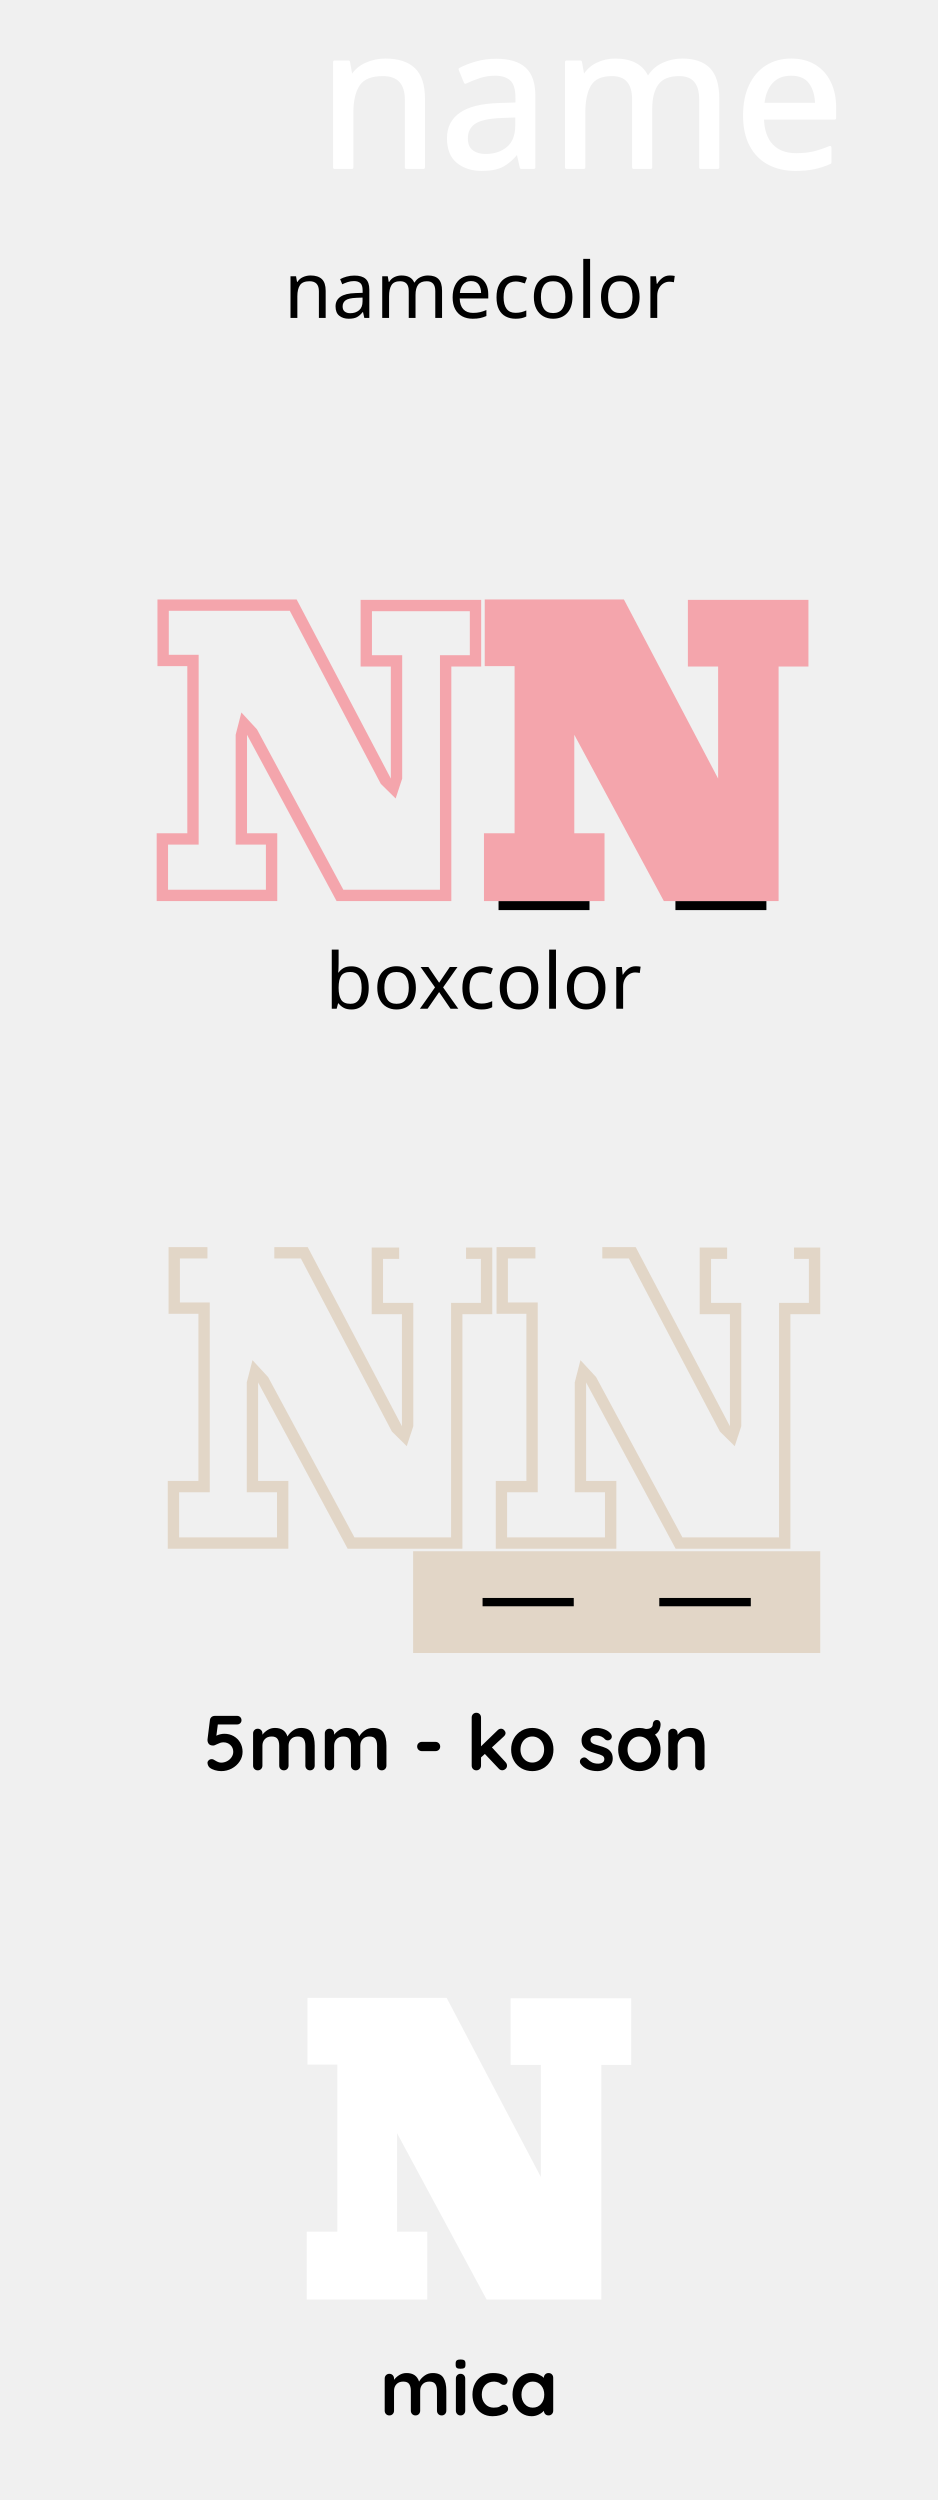
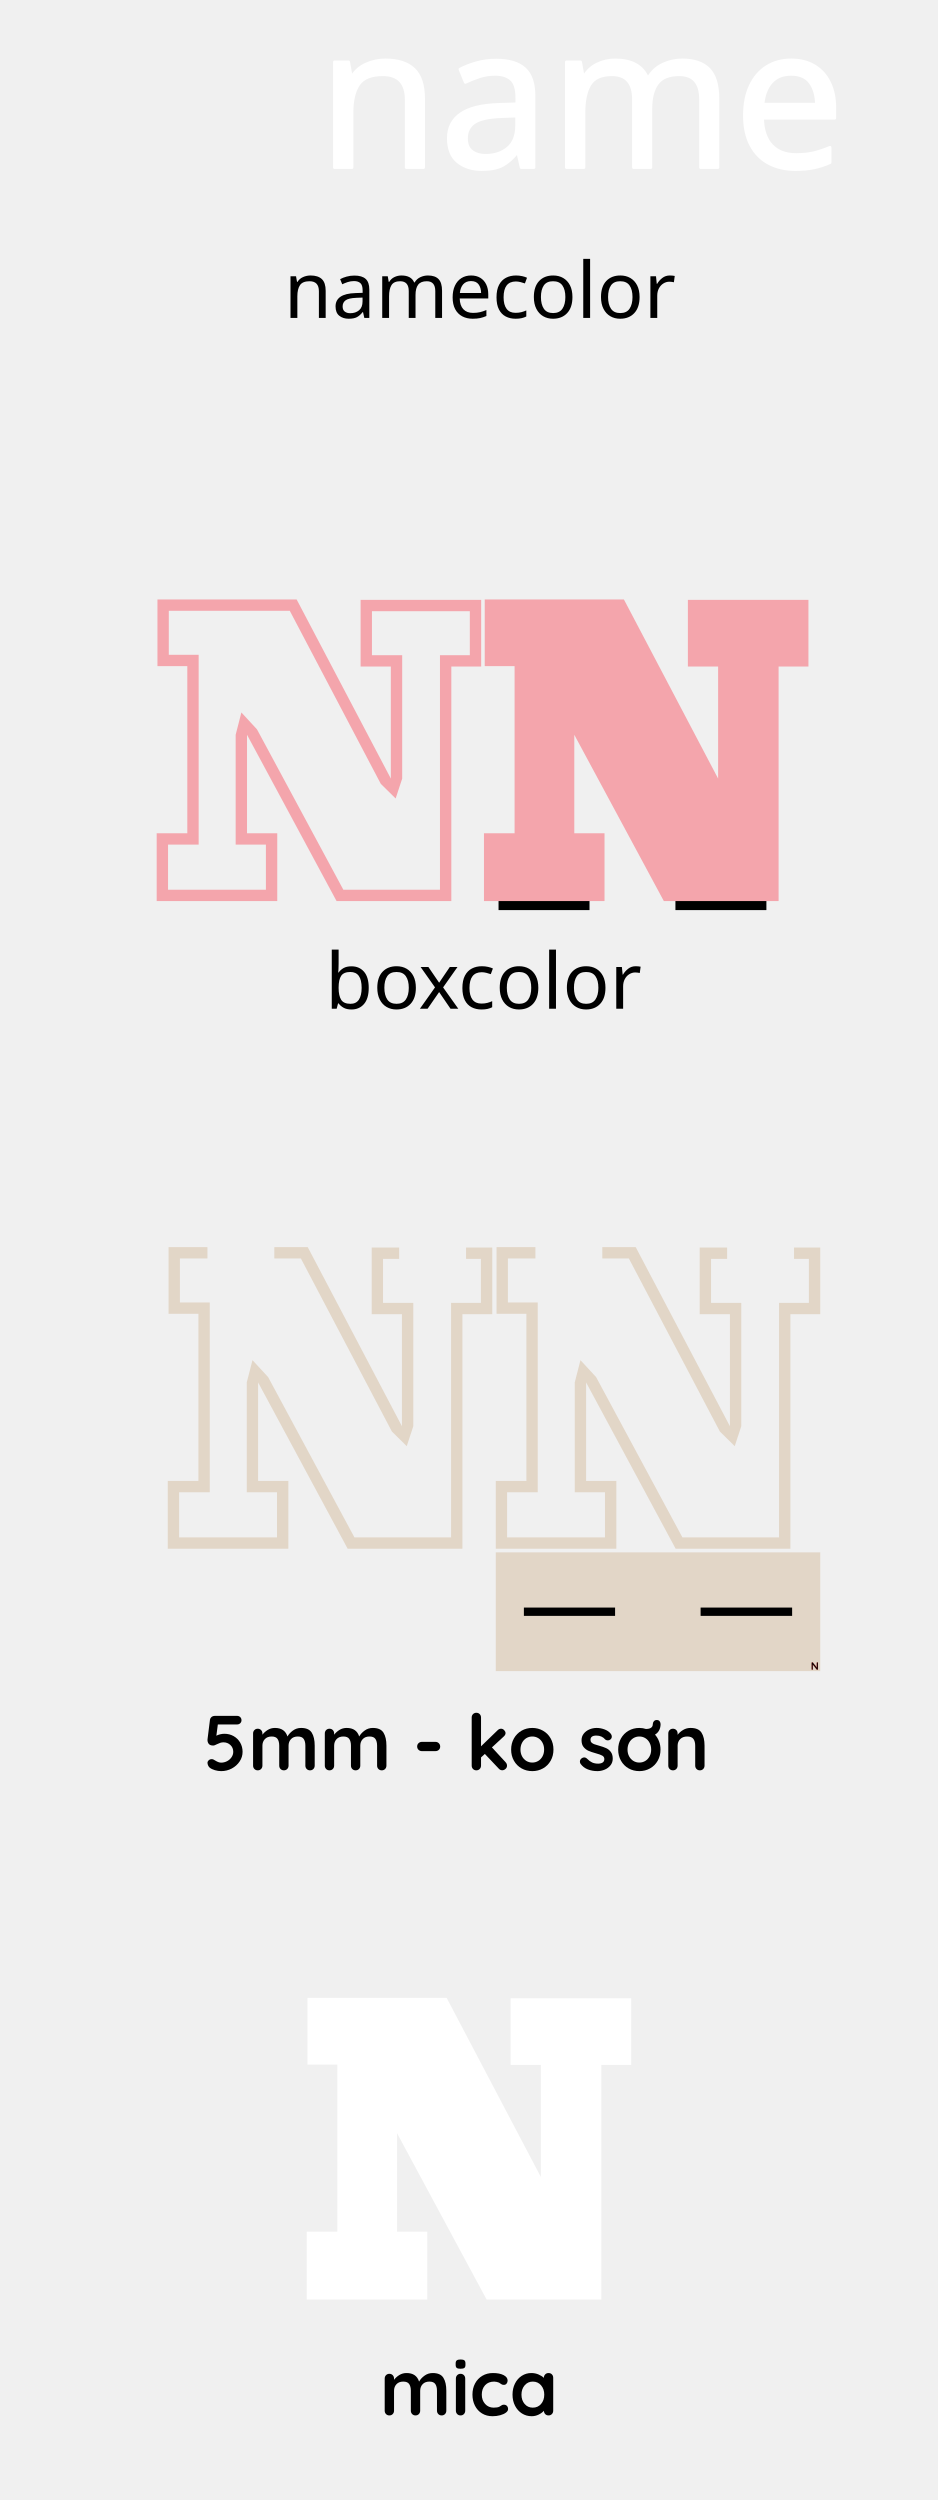
<svg xmlns="http://www.w3.org/2000/svg" version="1.1" id="Layer_1" x="0px" y="0px" viewBox="0 0 1567.251 4177.516" style="enable-background:new 0 0 1567.251 4177.516;" xml:space="preserve">
  <style type="text/css">
	.st0{fill:#E2D6C7;}
- 	.st1{fill:#F4A5AC;}
- 	.st2{fill:#FFFFFF;}
- 	.st3{font-family:'#9Slide03QuicksandBold-Bold';}
- 	.st4{font-size:130px;}
- 	.st5{fill:#FFFFFF;stroke:#FFFFFF;stroke-width:5;stroke-linecap:round;stroke-linejoin:round;stroke-miterlimit:10;}
+ 	.st1{stroke:#FF0000;stroke-width:0.25;stroke-miterlimit:10;}
+ 	.st2{fill:#F4A5AC;}
+ 	.st3{fill:#FFFFFF;}
+ 	.st4{font-family:'#9Slide03QuicksandBold-Bold';}
+ 	.st5{font-size:130px;}
	.st6{font-family:'WildSageRegular';}
	.st7{font-size:328.742px;}
+ 	.st8{fill:none;stroke:#FFFFFF;stroke-width:5;stroke-linecap:round;stroke-linejoin:round;stroke-miterlimit:10;}
</style>
-   <path class="st0" d="M690.329,2592.108v170.079h680.315v-170.079H690.329z" />
  <g>
-     <rect x="806.371" y="2670.203" width="152.39" height="13.89" />
-     <rect x="1101.671" y="2670.203" width="152.93" height="13.89" />
+     <path class="st0" d="M828.424,2593.988v198.425h542.219v-198.425H828.424z" />
+     <path class="st1" d="M1366.52,2777.956c-0.18-0.192-0.414-0.288-0.701-0.288c-0.288,0-0.525,0.096-0.712,0.288   c-0.186,0.191-0.278,0.432-0.278,0.72v7.74l-6.552-8.353c-0.085-0.119-0.214-0.216-0.388-0.288   c-0.174-0.071-0.351-0.107-0.53-0.107c-0.312,0-0.573,0.105-0.783,0.314c-0.21,0.211-0.315,0.472-0.315,0.783v10.494   c0,0.288,0.09,0.528,0.271,0.72c0.18,0.192,0.414,0.288,0.701,0.288c0.3,0,0.543-0.096,0.729-0.288   c0.186-0.191,0.279-0.432,0.279-0.72v-7.686l6.605,8.388c0.072,0.096,0.189,0.171,0.352,0.225c0.162,0.055,0.326,0.081,0.495,0.081   c0.312,0,0.572-0.104,0.782-0.314s0.315-0.471,0.315-0.783v-10.494C1366.791,2778.387,1366.701,2778.147,1366.52,2777.956z" />
  </g>
  <g>
-     <path class="st1" d="M602.57,1002.35v111.43h50.53V1301l-157.42-299.29H263.11v111.42H313v279.21h-51.18v113.36h201.47v-113.36   h-50.53v-164.55L562.4,1505.7h191.76v-391.92h49.88v-111.43H602.57z M785.08,1094.82H735.2v391.93H573.73L429.45,1218.8   l-26.1-28.26l-9.55,37.25v183.51h50.53v75.45H280.78v-75.45h51.18v-317.13h-49.89v-73.5h202.16l152.09,289.15l24.82,24.45   l10.92-33.27v-206.18h-50.53v-73.51h163.55V1094.82z" />
+     <rect x="875.419" y="2686.256" width="152.39" height="13.89" />
+     <rect x="1170.719" y="2686.256" width="152.93" height="13.89" />
  </g>
  <g>
-     <path class="st2" d="M512.515,3842.487v-113.368h51.178v-279.208h-49.882v-111.424h232.565l157.419,299.29v-187.218h-50.529   v-111.424h201.47v111.424h-49.881v391.927H813.101l-149.645-277.912v164.544h50.53v113.368L512.515,3842.487L512.515,3842.487z" />
+     <path class="st2" d="M602.57,1002.35v111.43h50.53V1301l-157.42-299.29H263.11v111.42H313v279.21h-51.18v113.36h201.47v-113.36   h-50.53v-164.55L562.4,1505.7h191.76v-391.92h49.88v-111.43L602.57,1002.35L602.57,1002.35z M785.08,1094.82H735.2v391.93H573.73   L429.45,1218.8l-26.1-28.26l-9.55,37.25v183.51h50.53v75.45H280.78v-75.45h51.18v-317.13h-49.89v-73.5h202.16l152.09,289.15   l24.82,24.45l10.92-33.27v-206.18h-50.53v-73.51h163.55V1094.82z" />
  </g>
  <g>
-     <polygon class="st0" points="778.742,2084.624 778.742,2103.584 803.617,2103.584 803.617,2177.088 753.736,2177.088    753.736,2569.015 592.267,2569.015 447.991,2301.074 421.891,2272.813 412.338,2310.063 412.338,2493.568 462.867,2493.568    462.867,2569.015 299.317,2569.015 299.317,2493.568 350.494,2493.568 350.494,2176.44 300.613,2176.44 300.613,2102.937    346.614,2102.937 346.614,2083.977 281.652,2083.977 281.652,2195.4 331.534,2195.4 331.534,2474.607 280.357,2474.607    280.357,2587.975 481.828,2587.975 481.828,2474.607 431.298,2474.607 431.298,2310.063 580.942,2587.975 772.696,2587.975    772.696,2196.048 822.577,2196.048 822.577,2084.624  " />
-     <polygon class="st0" points="514.218,2083.977 458.386,2083.977 458.386,2102.937 502.768,2102.937 654.856,2392.092    679.68,2416.536 690.597,2383.266 690.597,2177.088 640.068,2177.088 640.068,2103.584 666.97,2103.584 666.97,2084.624    621.107,2084.624 621.107,2196.048 671.637,2196.048 671.637,2383.266  " />
+     <path class="st3" d="M512.515,3842.487v-113.368h51.178v-279.208h-49.882v-111.424h232.565l157.419,299.29v-187.218h-50.529   v-111.424h201.47v111.424h-49.881v391.927H813.101l-149.645-277.912v164.544h50.53v113.368L512.515,3842.487L512.515,3842.487z" />
  </g>
  <g>
-     <polygon class="st0" points="1326.808,2084.624 1326.808,2103.584 1351.683,2103.584 1351.683,2177.088 1301.802,2177.088    1301.802,2569.015 1140.334,2569.015 996.058,2301.074 969.958,2272.813 960.404,2310.063 960.404,2493.568 1010.934,2493.568    1010.934,2569.015 847.384,2569.015 847.384,2493.568 898.561,2493.568 898.561,2176.44 848.679,2176.44 848.679,2102.937    894.681,2102.937 894.681,2083.977 829.719,2083.977 829.719,2195.4 879.601,2195.4 879.601,2474.607 828.424,2474.607    828.424,2587.975 1029.894,2587.975 1029.894,2474.607 979.364,2474.607 979.364,2310.063 1129.01,2587.975 1320.763,2587.975    1320.763,2196.048 1370.644,2196.048 1370.644,2084.624  " />
-     <polygon class="st0" points="1062.285,2083.977 1006.453,2083.977 1006.453,2102.937 1050.834,2102.937 1202.923,2392.092    1227.746,2416.536 1238.663,2383.266 1238.663,2177.088 1188.134,2177.088 1188.134,2103.584 1215.037,2103.584 1215.037,2084.624    1169.174,2084.624 1169.174,2196.048 1219.703,2196.048 1219.703,2383.266  " />
+     <g>
+       <polygon class="st0" points="778.742,2084.624 778.742,2103.584 803.617,2103.584 803.617,2177.088 753.736,2177.088     753.736,2569.015 592.267,2569.015 447.991,2301.074 421.891,2272.813 412.338,2310.063 412.338,2493.568 462.867,2493.568     462.867,2569.015 299.317,2569.015 299.317,2493.568 350.494,2493.568 350.494,2176.44 300.613,2176.44 300.613,2102.937     346.614,2102.937 346.614,2083.977 281.652,2083.977 281.652,2195.4 331.534,2195.4 331.534,2474.607 280.357,2474.607     280.357,2587.975 481.828,2587.975 481.828,2474.607 431.298,2474.607 431.298,2310.063 580.942,2587.975 772.696,2587.975     772.696,2196.048 822.577,2196.048 822.577,2084.624   " />
+       <polygon class="st0" points="514.218,2083.977 458.386,2083.977 458.386,2102.937 502.768,2102.937 654.856,2392.092     679.68,2416.536 690.597,2383.266 690.597,2177.088 640.068,2177.088 640.068,2103.584 666.97,2103.584 666.97,2084.624     621.107,2084.624 621.107,2196.048 671.637,2196.048 671.637,2383.266   " />
+     </g>
+     <g>
+       <polygon class="st0" points="1326.808,2084.624 1326.808,2103.584 1351.683,2103.584 1351.683,2177.088 1301.802,2177.088     1301.802,2569.015 1140.334,2569.015 996.058,2301.074 969.958,2272.813 960.404,2310.063 960.404,2493.568 1010.934,2493.568     1010.934,2569.015 847.384,2569.015 847.384,2493.568 898.561,2493.568 898.561,2176.44 848.679,2176.44 848.679,2102.937     894.681,2102.937 894.681,2083.977 829.719,2083.977 829.719,2195.4 879.601,2195.4 879.601,2474.607 828.424,2474.607     828.424,2587.975 1029.894,2587.975 1029.894,2474.607 979.364,2474.607 979.364,2310.063 1129.01,2587.975 1320.763,2587.975     1320.763,2196.048 1370.644,2196.048 1370.644,2084.624   " />
+       <polygon class="st0" points="1062.285,2083.977 1006.453,2083.977 1006.453,2102.937 1050.834,2102.937 1202.923,2392.092     1227.746,2416.536 1238.663,2383.266 1238.663,2177.088 1188.134,2177.088 1188.134,2103.584 1215.037,2103.584     1215.037,2084.624 1169.174,2084.624 1169.174,2196.048 1219.703,2196.048 1219.703,2383.266   " />
+     </g>
  </g>
  <g>
-     <rect x="1128.65" y="1505.711" width="152" height="15.067" />
-     <rect x="833.07" y="1505.711" width="152" height="15.067" />
+     <rect x="1128.65" y="1505.179" width="152" height="15.599" />
+     <rect x="833.07" y="1505.179" width="152" height="15.599" />
  </g>
-   <polygon class="st1" points="1350.92,1002.361 1350.92,1113.781 1301.04,1113.781 1301.04,1505.711 1109.29,1505.711   959.64,1227.801 959.64,1392.341 1010.17,1392.341 1010.17,1505.711 808.7,1505.711 808.7,1392.341 859.88,1392.341   859.88,1113.131 810,1113.131 810,1001.711 1042.56,1001.711 1199.98,1301.001 1199.98,1113.781 1149.45,1113.781 1149.45,1002.361   " />
+   <polygon class="st2" points="1350.92,1002.361 1350.92,1113.781 1301.04,1113.781 1301.04,1505.711 1109.29,1505.711   959.64,1227.801 959.64,1392.341 1010.17,1392.341 1010.17,1505.711 808.7,1505.711 808.7,1392.341 859.88,1392.341   859.88,1113.131 810,1113.131 810,1001.711 1042.56,1001.711 1199.98,1301.001 1199.98,1113.781 1149.45,1113.781 1149.45,1002.361   " />
  <g>
    <path d="M723.046,3965.355c-5.115,0-9.685,1.475-13.715,4.42c-4.03,2.947-7.042,6.24-9.035,9.881   c-3.035-9.533-10.01-14.301-20.93-14.301c-4.42,0-8.43,1.105-12.025,3.314c-3.598,2.211-6.565,4.875-8.905,7.996v-2.08   c0-2.253-0.737-4.139-2.21-5.655c-1.475-1.516-3.337-2.274-5.59-2.274c-2.255,0-4.117,0.759-5.59,2.274   c-1.475,1.517-2.21,3.402-2.21,5.655v53.689c0,2.255,0.735,4.14,2.21,5.655c1.473,1.517,3.335,2.274,5.59,2.274   c2.252,0,4.115-0.758,5.59-2.274c1.473-1.516,2.21-3.4,2.21-5.655v-33.279c0-4.42,1.365-8.081,4.095-10.985   c2.73-2.903,6.521-4.354,11.375-4.354c4.68,0,7.95,1.364,9.815,4.094c1.863,2.73,2.795,6.48,2.795,11.246v33.279   c0,2.255,0.735,4.14,2.21,5.655c1.473,1.517,3.335,2.274,5.59,2.274c2.252,0,4.115-0.758,5.59-2.274   c1.473-1.516,2.21-3.4,2.21-5.655v-33.279c0-4.42,1.365-8.081,4.095-10.985c2.73-2.903,6.52-4.354,11.375-4.354   c4.68,0,7.95,1.364,9.815,4.094c1.862,2.73,2.795,6.48,2.795,11.246v33.279c0,2.255,0.735,4.14,2.21,5.655   c1.473,1.517,3.335,2.274,5.59,2.274c2.253,0,4.115-0.758,5.59-2.274c1.473-1.516,2.21-3.4,2.21-5.655v-33.279   c0-9.273-1.647-16.531-4.94-21.775C737.561,3967.978,731.626,3965.355,723.046,3965.355z" />
    <path d="M775.955,3944.165c-1.215-0.953-3.338-1.431-6.37-1.431c-2.86,0-4.94,0.478-6.24,1.431c-1.3,0.954-1.95,2.645-1.95,5.069   v2.47c0,2.428,0.605,4.117,1.82,5.07c1.212,0.955,3.292,1.43,6.24,1.43c3.032,0,5.178-0.455,6.435-1.365   c1.256-0.909,1.885-2.619,1.885-5.135v-2.47C777.774,3946.81,777.168,3945.119,775.955,3944.165z" />
    <path d="M769.585,3966.656c-2.255,0-4.117,0.759-5.59,2.274c-1.475,1.517-2.21,3.402-2.21,5.655v53.689   c0,2.255,0.735,4.14,2.21,5.655c1.473,1.517,3.335,2.274,5.59,2.274c2.253,0,4.115-0.758,5.59-2.274   c1.473-1.516,2.21-3.4,2.21-5.655v-53.689c0-2.253-0.737-4.139-2.21-5.655C773.7,3967.414,771.838,3966.656,769.585,3966.656z" />
    <path d="M841.994,4018.265c-1.127,0-2.08,0.175-2.86,0.52c-0.779,0.348-1.625,0.846-2.535,1.496   c-0.909,0.649-1.625,1.104-2.145,1.364c-2.08,1.04-5.245,1.56-9.49,1.56c-5.808,0-10.574-2.057-14.3-6.174   c-3.728-4.116-5.59-9.296-5.59-15.535c0-6.5,1.84-11.766,5.524-15.795c3.683-4.031,8.775-6.045,15.275-6.045   c1.04,0,2.405,0.174,4.095,0.52c1.69,0.348,2.968,0.737,3.835,1.17c0.78,0.435,1.581,0.975,2.405,1.625   c0.822,0.65,1.668,1.17,2.535,1.561c0.865,0.389,1.992,0.584,3.38,0.584c1.82,0,3.293-0.715,4.42-2.145   c1.125-1.43,1.69-3.098,1.69-5.006c0-3.812-2.255-6.867-6.761-9.164c-4.507-2.295-10.444-3.445-17.81-3.445   c-6.587,0-12.48,1.539-17.68,4.615c-5.2,3.077-9.253,7.345-12.155,12.805c-2.904,5.46-4.355,11.7-4.355,18.721   c0,6.76,1.386,12.892,4.16,18.395c2.772,5.504,6.695,9.814,11.766,12.936c5.069,3.119,10.94,4.68,17.614,4.68   c4.506,0,8.753-0.543,12.74-1.625c3.985-1.083,7.192-2.535,9.62-4.355c2.426-1.82,3.64-3.77,3.64-5.85   c0-2.166-0.629-3.943-1.885-5.33C845.872,4018.96,844.159,4018.265,841.994,4018.265z" />
    <path d="M922.204,3967.565c-1.475-1.473-3.338-2.21-5.59-2.21c-2.254,0-4.117,0.76-5.59,2.275c-1.475,1.518-2.21,3.402-2.21,5.654   v0.131c-2.515-2.34-5.59-4.268-9.23-5.785c-3.64-1.516-7.54-2.275-11.7-2.275c-5.807,0-11.114,1.539-15.925,4.615   c-4.81,3.077-8.603,7.367-11.375,12.869c-2.774,5.506-4.16,11.723-4.16,18.656s1.408,13.129,4.226,18.59   c2.815,5.459,6.65,9.729,11.505,12.805c4.853,3.077,10.27,4.615,16.25,4.615c4.072,0,7.95-0.891,11.635-2.666   c3.683-1.774,6.607-3.92,8.775-6.434c0.085,2.254,0.845,4.117,2.274,5.59c1.43,1.475,3.271,2.209,5.525,2.209   c2.252,0,4.115-0.758,5.59-2.274c1.473-1.516,2.211-3.4,2.211-5.655v-54.99C924.415,3970.945,923.677,3969.039,922.204,3967.565z    M904.134,4017.031c-3.555,4.117-8.146,6.174-13.779,6.174c-5.635,0-10.205-2.057-13.715-6.174   c-3.511-4.116-5.266-9.296-5.266-15.535c0-6.24,1.775-11.44,5.33-15.601c3.553-4.16,8.103-6.239,13.65-6.239   c5.633,0,10.225,2.079,13.779,6.239c3.553,4.16,5.33,9.36,5.33,15.601C909.464,4007.735,907.687,4012.914,904.134,4017.031z" />
  </g>
  <g>
-     <text transform="matrix(1 0 0 1 543.3385 1685.56)" class="st3 st4">boxcolor</text>
-     <text transform="matrix(1 0 0 1 474.3825 531.3182)" class="st3 st4">namecolor</text>
-     <text transform="matrix(1 0 0 1 531.106 279.8407)" class="st5 st6 st7">name</text>
+     <text transform="matrix(1 0 0 1 543.3385 1685.56)" class="st4 st5">boxcolor</text>
+     <text transform="matrix(1 0 0 1 474.3825 531.3181)" class="st4 st5">namecolor</text>
+     <text transform="matrix(1 0 0 1 531.106 279.8408)" class="st3 st6 st7">name</text>
+     <text transform="matrix(1 0 0 1 531.106 279.8408)" class="st8 st6 st7">name</text>
  </g>
  <g>
    <path d="M390.468,2901.118c-4.638-2.643-9.815-3.965-15.535-3.965c-2.255,0-4.637,0.305-7.15,0.91   c-2.515,0.607-4.595,1.387-6.24,2.34l2.47-18.851h32.24c2.08,0,3.813-0.67,5.2-2.015c1.385-1.343,2.08-3.01,2.08-5.005   c0-2.08-0.695-3.812-2.08-5.2c-1.387-1.385-3.12-2.08-5.2-2.08h-37.57c-1.995,0-3.705,0.585-5.135,1.755   c-1.43,1.17-2.32,2.665-2.665,4.485l-4.03,32.24c-0.087,0.347-0.13,0.954-0.13,1.819c0,2.515,0.715,4.681,2.145,6.5   c1.43,1.82,3.835,2.73,7.215,2.73c0.953,0,1.885-0.173,2.795-0.521c0.91-0.345,2.145-0.909,3.705-1.689   c2.166-1.04,4.03-1.82,5.59-2.34c1.56-0.521,3.335-0.78,5.33-0.78c4.42,0,8.233,1.475,11.44,4.42c3.206,2.947,4.81,6.76,4.81,11.44   c0,3.207-0.932,6.197-2.795,8.97c-1.865,2.774-4.355,4.984-7.475,6.63c-3.12,1.647-6.457,2.47-10.01,2.47   c-2.775,0-5.98-1.125-9.62-3.38c-2.34-1.646-4.29-2.47-5.85-2.47c-2.167,0-3.922,0.63-5.265,1.885   c-1.345,1.258-2.015,2.665-2.015,4.226c0,1.387,0.345,2.859,1.04,4.42c0.692,1.56,1.56,2.774,2.6,3.64   c2.252,1.82,5.177,3.25,8.775,4.29c3.595,1.04,7.085,1.56,10.465,1.56c6.325,0,12.22-1.45,17.68-4.354   c5.46-2.902,9.835-6.825,13.13-11.765c3.292-4.94,4.94-10.313,4.94-16.12c0-5.633-1.322-10.746-3.965-15.34   C398.743,2907.381,395.103,2903.763,390.468,2901.118z" />
    <path d="M503.112,2887.403c-5.115,0-9.685,1.475-13.715,4.42c-4.03,2.947-7.042,6.24-9.035,9.88   c-3.035-9.532-10.01-14.3-20.93-14.3c-4.42,0-8.43,1.104-12.025,3.314c-3.598,2.21-6.565,4.875-8.905,7.995v-2.08   c0-2.252-0.737-4.138-2.21-5.654c-1.475-1.516-3.337-2.275-5.59-2.275c-2.255,0-4.117,0.76-5.59,2.275   c-1.475,1.517-2.21,3.402-2.21,5.654v53.69c0,2.255,0.735,4.14,2.21,5.655c1.473,1.517,3.335,2.274,5.59,2.274   c2.252,0,4.115-0.758,5.59-2.274c1.473-1.516,2.21-3.4,2.21-5.655v-33.28c0-4.42,1.365-8.08,4.095-10.984   c2.73-2.903,6.521-4.355,11.375-4.355c4.68,0,7.95,1.365,9.815,4.095c1.863,2.73,2.795,6.48,2.795,11.245v33.28   c0,2.255,0.735,4.14,2.21,5.655c1.473,1.517,3.335,2.274,5.59,2.274c2.252,0,4.115-0.758,5.59-2.274   c1.473-1.516,2.21-3.4,2.21-5.655v-33.28c0-4.42,1.365-8.08,4.095-10.984c2.73-2.903,6.52-4.355,11.375-4.355   c4.68,0,7.95,1.365,9.815,4.095c1.862,2.73,2.795,6.48,2.795,11.245v33.28c0,2.255,0.735,4.14,2.21,5.655   c1.473,1.517,3.335,2.274,5.59,2.274c2.253,0,4.115-0.758,5.59-2.274c1.473-1.516,2.21-3.4,2.21-5.655v-33.28   c0-9.272-1.647-16.53-4.94-21.774C517.628,2890.025,511.693,2887.403,503.112,2887.403z" />
    <path d="M622.972,2887.403c-5.115,0-9.686,1.475-13.715,4.42c-4.03,2.947-7.042,6.24-9.035,9.88   c-3.035-9.532-10.01-14.3-20.93-14.3c-4.42,0-8.43,1.104-12.025,3.314c-3.598,2.21-6.565,4.875-8.905,7.995v-2.08   c0-2.252-0.737-4.138-2.21-5.654c-1.475-1.516-3.337-2.275-5.59-2.275c-2.255,0-4.117,0.76-5.59,2.275   c-1.475,1.517-2.21,3.402-2.21,5.654v53.69c0,2.255,0.735,4.14,2.21,5.655c1.473,1.517,3.335,2.274,5.59,2.274   c2.252,0,4.115-0.758,5.59-2.274c1.473-1.516,2.21-3.4,2.21-5.655v-33.28c0-4.42,1.365-8.08,4.095-10.984   c2.73-2.903,6.521-4.355,11.375-4.355c4.68,0,7.95,1.365,9.815,4.095c1.863,2.73,2.795,6.48,2.795,11.245v33.28   c0,2.255,0.735,4.14,2.21,5.655c1.473,1.517,3.335,2.274,5.59,2.274c2.252,0,4.115-0.758,5.59-2.274   c1.473-1.516,2.21-3.4,2.21-5.655v-33.28c0-4.42,1.365-8.08,4.095-10.984c2.73-2.903,6.52-4.355,11.375-4.355   c4.68,0,7.95,1.365,9.814,4.095c1.863,2.73,2.795,6.48,2.795,11.245v33.28c0,2.255,0.735,4.14,2.21,5.655   c1.473,1.517,3.336,2.274,5.591,2.274c2.252,0,4.115-0.758,5.59-2.274c1.473-1.516,2.21-3.4,2.21-5.655v-33.28   c0-9.272-1.647-16.53-4.94-21.774C637.487,2890.025,631.552,2887.403,622.972,2887.403z" />
    <path d="M727.621,2910.673h-22.62c-2.254,0-4.14,0.737-5.654,2.21c-1.518,1.475-2.275,3.295-2.275,5.46   c0,2.255,0.758,4.118,2.275,5.591c1.515,1.475,3.4,2.21,5.654,2.21h22.62c2.253,0,4.138-0.716,5.655-2.146   c1.516-1.43,2.275-3.228,2.275-5.395c0-2.253-0.76-4.138-2.275-5.655C731.759,2911.433,729.874,2910.673,727.621,2910.673z" />
    <path d="M822,2919.903l19.63-18.07c2.08-1.82,3.12-3.77,3.12-5.85c0-1.646-0.76-3.271-2.274-4.875   c-1.518-1.603-3.23-2.405-5.136-2.405c-2.167,0-4.074,0.825-5.72,2.47l-27.82,26.91v-48.1c0-2.253-0.737-4.138-2.21-5.655   c-1.475-1.516-3.337-2.275-5.59-2.275c-2.255,0-4.117,0.76-5.59,2.275c-1.475,1.518-2.21,3.402-2.21,5.655v80.34   c0,2.255,0.735,4.14,2.21,5.655c1.473,1.517,3.335,2.274,5.59,2.274c2.253,0,4.115-0.758,5.59-2.274   c1.473-1.516,2.21-3.4,2.21-5.655v-13.65l6.37-5.85l23.4,24.7c1.56,1.734,3.465,2.6,5.72,2.6c1.905,0,3.705-0.735,5.396-2.21   c1.689-1.473,2.534-3.293,2.534-5.46c0-2.165-0.824-4.115-2.47-5.85L822,2919.903z" />
-     <path d="M907.345,2892.019c-5.418-3.076-11.375-4.615-17.875-4.615c-6.588,0-12.567,1.539-17.94,4.615   c-5.374,3.077-9.62,7.367-12.739,12.869c-3.12,5.505-4.681,11.723-4.681,18.655c0,6.935,1.561,13.152,4.681,18.655   c3.119,5.505,7.365,9.772,12.739,12.805c5.373,3.035,11.353,4.55,17.94,4.55c6.5,0,12.457-1.515,17.875-4.55   c5.415-3.032,9.685-7.3,12.805-12.805c3.12-5.503,4.68-11.721,4.68-18.655c0-6.933-1.56-13.15-4.68-18.655   C917.029,2899.386,912.76,2895.096,907.345,2892.019z M906.565,2934.854c-1.777,3.294-4.16,5.85-7.149,7.67   c-2.99,1.819-6.306,2.729-9.945,2.729c-3.641,0-6.955-0.91-9.945-2.729c-2.99-1.82-5.375-4.376-7.149-7.67   c-1.777-3.293-2.665-7.063-2.665-11.311c0-4.245,0.888-8.037,2.665-11.375c1.774-3.335,4.159-5.915,7.149-7.734   c2.99-1.82,6.305-2.73,9.945-2.73c3.64,0,6.955,0.91,9.945,2.73c2.989,1.819,5.372,4.399,7.149,7.734   c1.775,3.338,2.665,7.13,2.665,11.375C909.23,2927.79,908.34,2931.561,906.565,2934.854z" />
-     <path d="M1012.709,2921.073c-3.12-1.386-7.02-2.73-11.699-4.03c-3.381-0.952-6.003-1.755-7.865-2.405   c-1.865-0.649-3.402-1.56-4.615-2.729c-1.215-1.17-1.82-2.708-1.82-4.615c0-4.765,3.293-7.149,9.88-7.149   c3.12,0,5.915,0.564,8.386,1.689c2.47,1.128,4.484,2.645,6.045,4.55c1.213,1.215,2.772,1.82,4.68,1.82   c1.561,0,2.945-0.476,4.16-1.43c1.646-1.3,2.47-2.945,2.47-4.94c0-1.732-0.564-3.293-1.689-4.68c-2.515-3.205-5.98-5.633-10.4-7.28   c-4.42-1.646-8.84-2.47-13.26-2.47c-4.335,0-8.43,0.845-12.285,2.535c-3.857,1.689-6.978,4.074-9.36,7.149   c-2.385,3.077-3.574,6.695-3.574,10.855c0,4.768,1.147,8.56,3.444,11.375c2.296,2.817,5.025,4.92,8.19,6.305   c3.162,1.388,7.258,2.774,12.285,4.16c4.853,1.3,8.428,2.6,10.725,3.9c2.295,1.3,3.445,3.207,3.445,5.72   c0,4.854-3.38,7.41-10.141,7.67c-3.987,0-7.39-0.65-10.205-1.95c-2.817-1.3-5.524-3.293-8.125-5.979   c-1.646-1.646-3.38-2.471-5.199-2.471c-1.301,0-2.558,0.391-3.771,1.17c-2.255,1.561-3.38,3.468-3.38,5.721   c0,1.56,0.39,2.859,1.17,3.899c3.12,4.248,7.15,7.325,12.09,9.23c4.94,1.905,10.271,2.859,15.99,2.859   c4.16,0,8.21-0.824,12.155-2.47c3.942-1.646,7.17-4.05,9.685-7.215c2.513-3.163,3.771-6.867,3.771-11.115   c0-4.68-1.085-8.45-3.25-11.31C1018.472,2924.583,1015.829,2922.461,1012.709,2921.073z" />
+     <path d="M907.345,2892.019c-5.418-3.076-11.375-4.615-17.875-4.615c-6.588,0-12.567,1.539-17.94,4.615   c-5.374,3.077-9.62,7.367-12.739,12.869c-3.12,5.505-4.681,11.723-4.681,18.655c0,6.935,1.561,13.152,4.681,18.655   c3.119,5.505,7.365,9.772,12.739,12.805c5.373,3.035,11.353,4.55,17.94,4.55c6.5,0,12.457-1.515,17.875-4.55   c5.415-3.032,9.685-7.3,12.805-12.805c3.12-5.503,4.68-11.721,4.68-18.655c0-6.933-1.56-13.15-4.68-18.655   C917.029,2899.386,912.76,2895.096,907.345,2892.019z M906.565,2934.854c-1.777,3.294-4.16,5.85-7.149,7.67   c-2.99,1.819-6.306,2.729-9.945,2.729c-3.641,0-6.955-0.91-9.945-2.729c-2.99-1.82-5.375-4.376-7.149-7.67   c-1.777-3.293-2.665-7.063-2.665-11.311c0-4.245,0.888-8.037,2.665-11.375c1.774-3.335,4.159-5.915,7.149-7.734   c2.99-1.82,6.305-2.73,9.945-2.73s6.955,0.91,9.945,2.73c2.989,1.819,5.372,4.399,7.149,7.734c1.775,3.338,2.665,7.13,2.665,11.375   C909.23,2927.79,908.34,2931.561,906.565,2934.854z" />
+     <path d="M1012.709,2921.073c-3.12-1.386-7.02-2.73-11.699-4.03c-3.381-0.952-6.003-1.755-7.865-2.405   c-1.865-0.649-3.402-1.56-4.615-2.729c-1.215-1.17-1.82-2.708-1.82-4.615c0-4.765,3.293-7.149,9.88-7.149   c3.12,0,5.915,0.564,8.386,1.689c2.47,1.128,4.484,2.645,6.045,4.55c1.213,1.215,2.772,1.82,4.68,1.82   c1.561,0,2.945-0.476,4.16-1.43c1.646-1.3,2.47-2.945,2.47-4.94c0-1.732-0.564-3.293-1.689-4.68c-2.515-3.205-5.98-5.633-10.4-7.28   c-4.42-1.646-8.84-2.47-13.26-2.47c-4.335,0-8.43,0.845-12.285,2.535c-3.857,1.689-6.978,4.074-9.36,7.149   c-2.385,3.077-3.574,6.695-3.574,10.855c0,4.768,1.147,8.56,3.444,11.375c2.296,2.817,5.025,4.92,8.19,6.305   c3.162,1.388,7.258,2.774,12.285,4.16c4.853,1.3,8.428,2.6,10.725,3.9c2.295,1.3,3.445,3.207,3.445,5.72   c0,4.854-3.38,7.41-10.141,7.67c-3.987,0-7.39-0.65-10.205-1.95c-2.817-1.3-5.524-3.293-8.125-5.979   c-1.646-1.646-3.38-2.471-5.199-2.471c-1.301,0-2.558,0.391-3.771,1.17c-2.255,1.561-3.38,3.468-3.38,5.721   c0,1.56,0.39,2.859,1.17,3.899c3.12,4.248,7.15,7.325,12.09,9.23s10.271,2.859,15.99,2.859c4.16,0,8.21-0.824,12.155-2.47   c3.942-1.646,7.17-4.05,9.685-7.215c2.513-3.163,3.771-6.867,3.771-11.115c0-4.68-1.085-8.45-3.25-11.31   C1018.472,2924.583,1015.829,2922.461,1012.709,2921.073z" />
    <path d="M1101.498,2891.238c1.561-3.075,2.341-6.478,2.341-10.205c0-1.732-0.521-3.315-1.561-4.745s-2.645-2.145-4.81-2.145   c-2.08,0-3.705,0.715-4.875,2.145s-1.755,3.013-1.755,4.745c0,2.688-0.976,4.702-2.926,6.045c-1.949,1.345-4.659,2.015-8.125,2.015   v0.131c-3.814-1.213-7.627-1.82-11.439-1.82c-6.588,0-12.567,1.539-17.94,4.615c-5.374,3.077-9.62,7.367-12.739,12.869   c-3.12,5.505-4.681,11.723-4.681,18.655c0,6.935,1.561,13.152,4.681,18.655c3.119,5.505,7.365,9.772,12.739,12.805   c5.373,3.035,11.353,4.55,17.94,4.55c6.5,0,12.457-1.515,17.875-4.55c5.415-3.032,9.685-7.3,12.805-12.805   c3.12-5.503,4.68-11.721,4.68-18.655c0-4.853-0.802-9.402-2.404-13.649c-1.604-4.246-3.88-8.016-6.825-11.311   C1097.599,2896.763,1099.939,2894.315,1101.498,2891.238z M1085.443,2934.854c-1.777,3.294-4.16,5.85-7.149,7.67   c-2.99,1.819-6.306,2.729-9.945,2.729c-3.641,0-6.955-0.91-9.945-2.729c-2.99-1.82-5.375-4.376-7.149-7.67   c-1.777-3.293-2.665-7.063-2.665-11.311c0-4.245,0.888-8.037,2.665-11.375c1.774-3.335,4.159-5.915,7.149-7.734   c2.99-1.82,6.305-2.73,9.945-2.73c3.64,0,6.955,0.91,9.945,2.73c2.989,1.819,5.372,4.399,7.149,7.734   c1.775,3.338,2.665,7.13,2.665,11.375C1088.109,2927.79,1087.219,2931.561,1085.443,2934.854z" />
    <path d="M1172.219,2895.269c-3.38-5.243-9.49-7.865-18.33-7.865c-4.507,0-8.645,1.127-12.415,3.38   c-3.77,2.255-6.825,4.94-9.165,8.06v-2.21c0-2.252-0.737-4.138-2.21-5.654c-1.475-1.516-3.337-2.275-5.59-2.275   c-2.255,0-4.117,0.76-5.59,2.275c-1.475,1.517-2.21,3.402-2.21,5.654v53.69c0,2.255,0.735,4.14,2.21,5.655   c1.473,1.517,3.335,2.274,5.59,2.274c2.253,0,4.115-0.758,5.59-2.274c1.473-1.516,2.21-3.4,2.21-5.655v-33.28   c0-4.42,1.431-8.08,4.29-10.984c2.86-2.903,6.803-4.355,11.83-4.355c4.853,0,8.275,1.365,10.271,4.095   c1.992,2.73,2.989,6.48,2.989,11.245v33.28c0,2.255,0.735,4.14,2.21,5.655c1.473,1.517,3.336,2.274,5.591,2.274   c2.252,0,4.115-0.758,5.59-2.274c1.473-1.516,2.21-3.4,2.21-5.655v-33.28C1177.289,2907.771,1175.599,2900.513,1172.219,2895.269z" />
  </g>
</svg>
